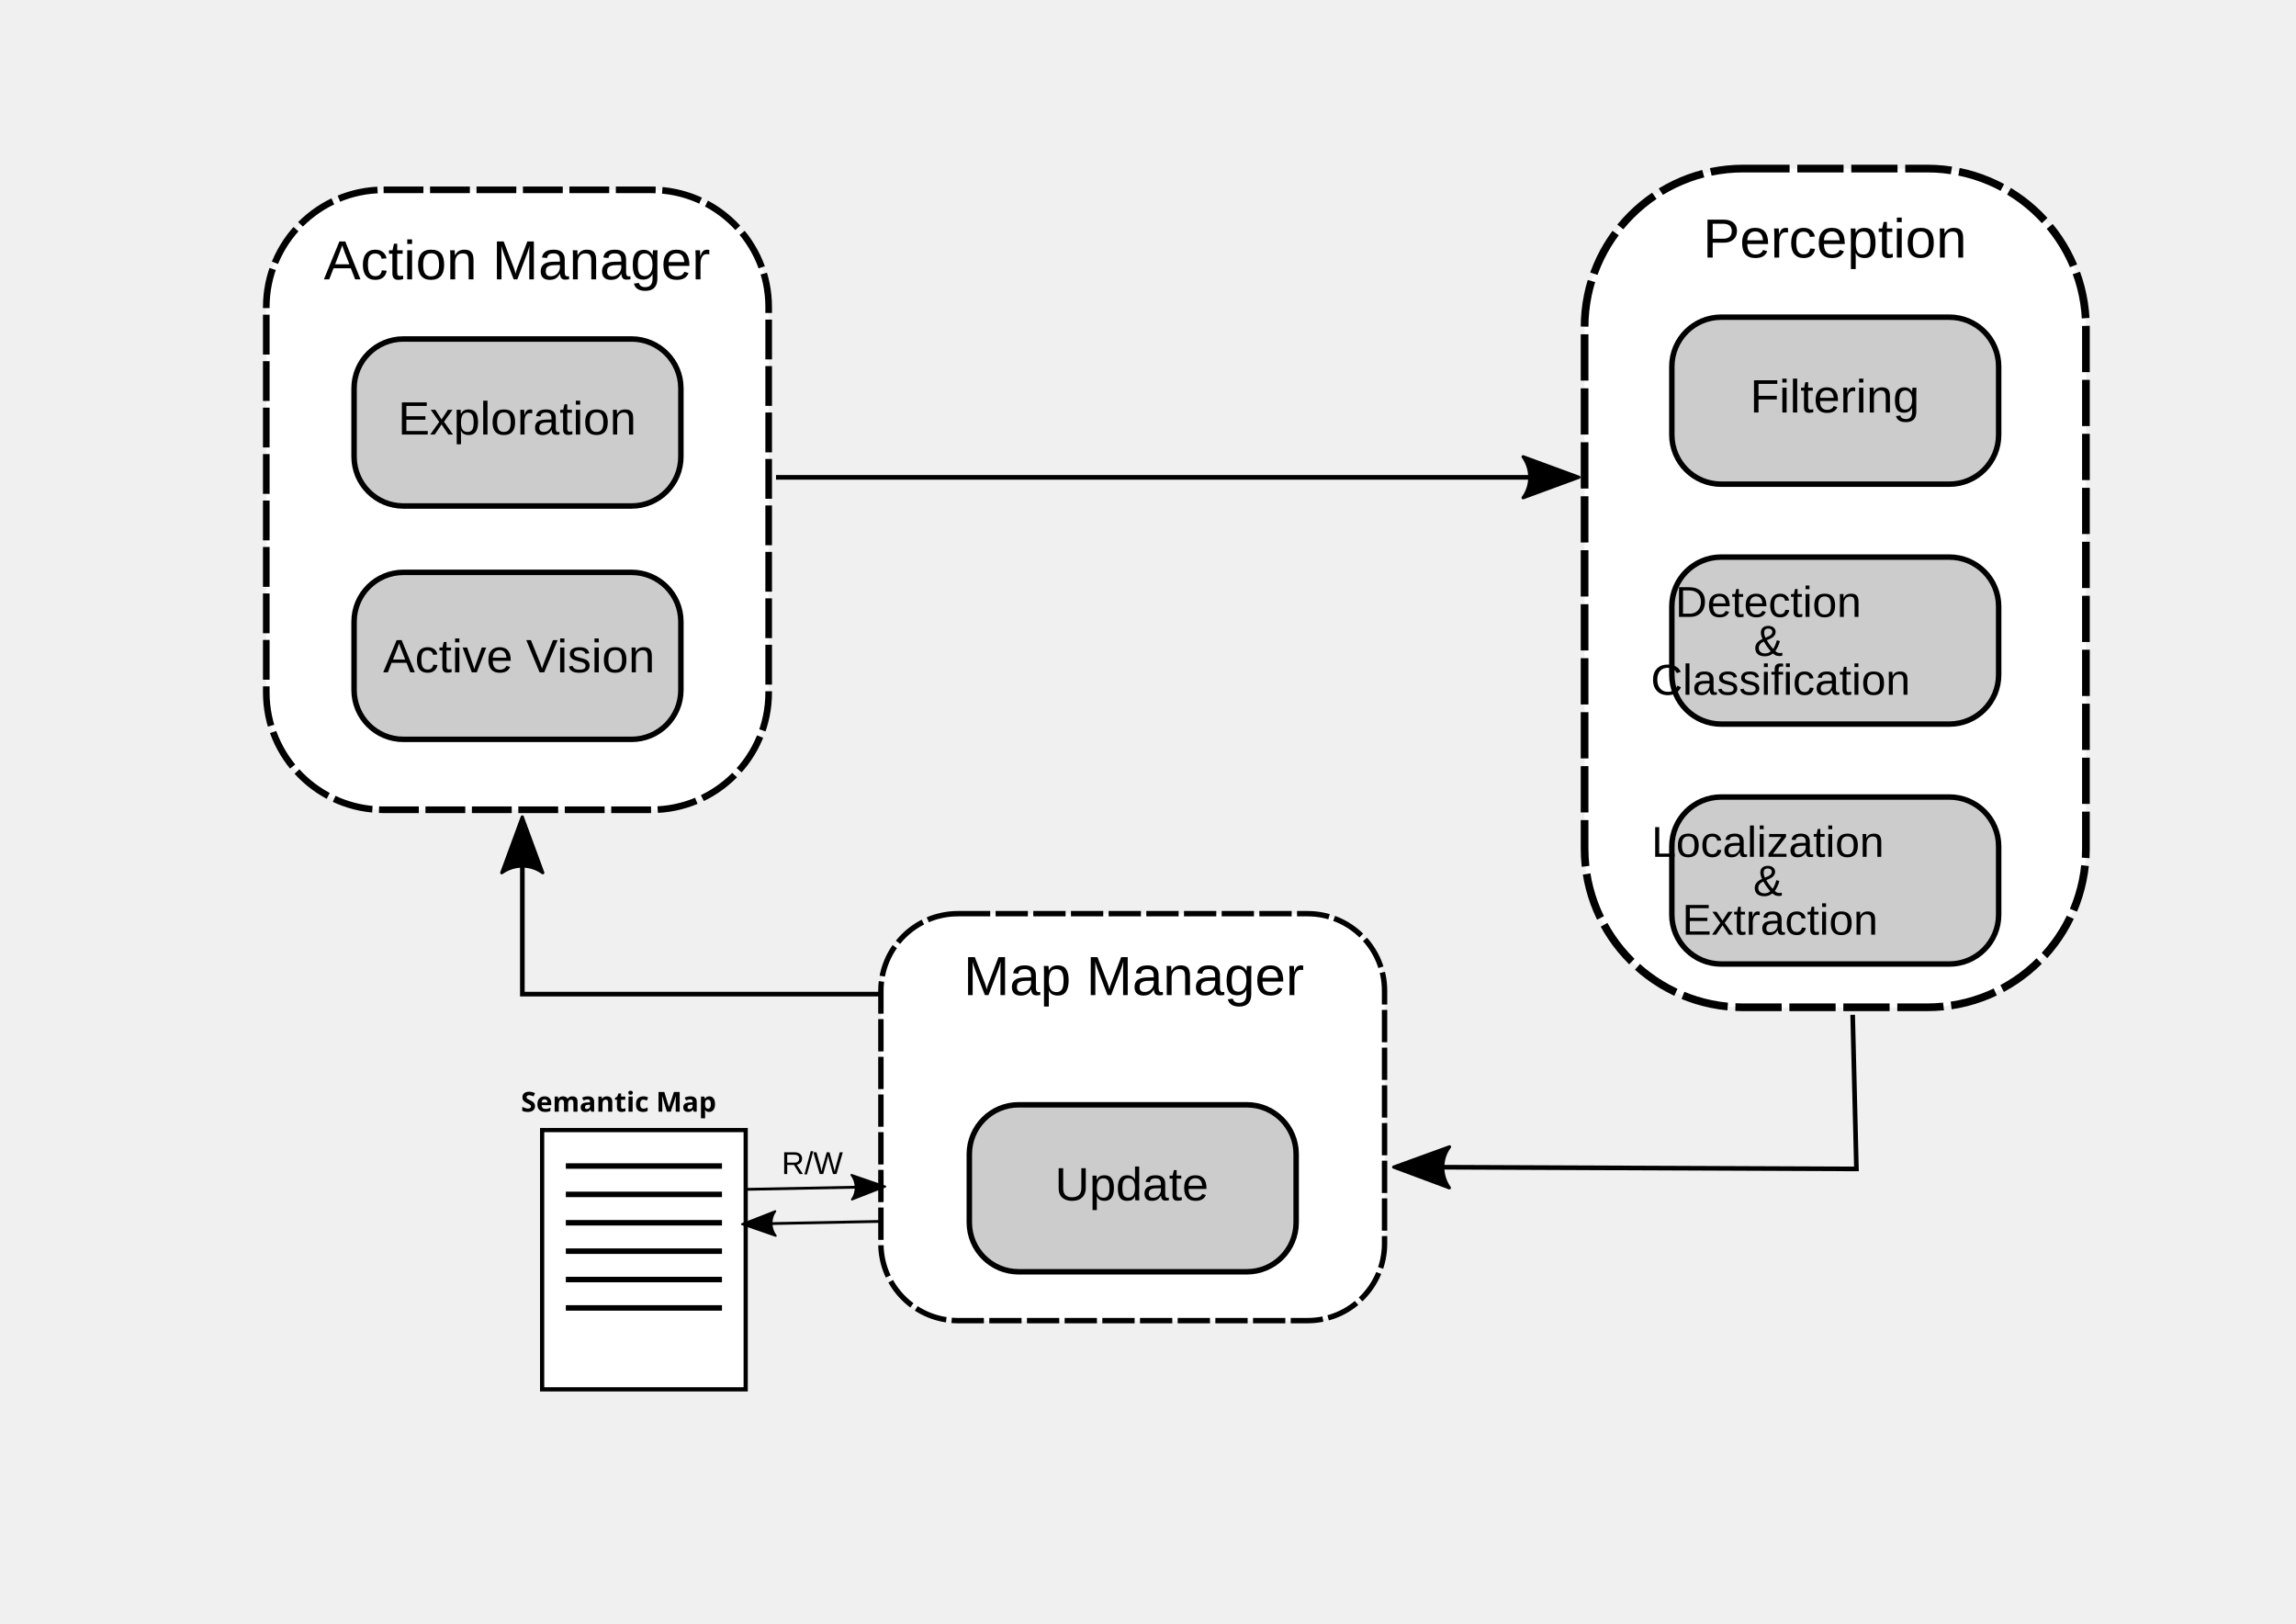
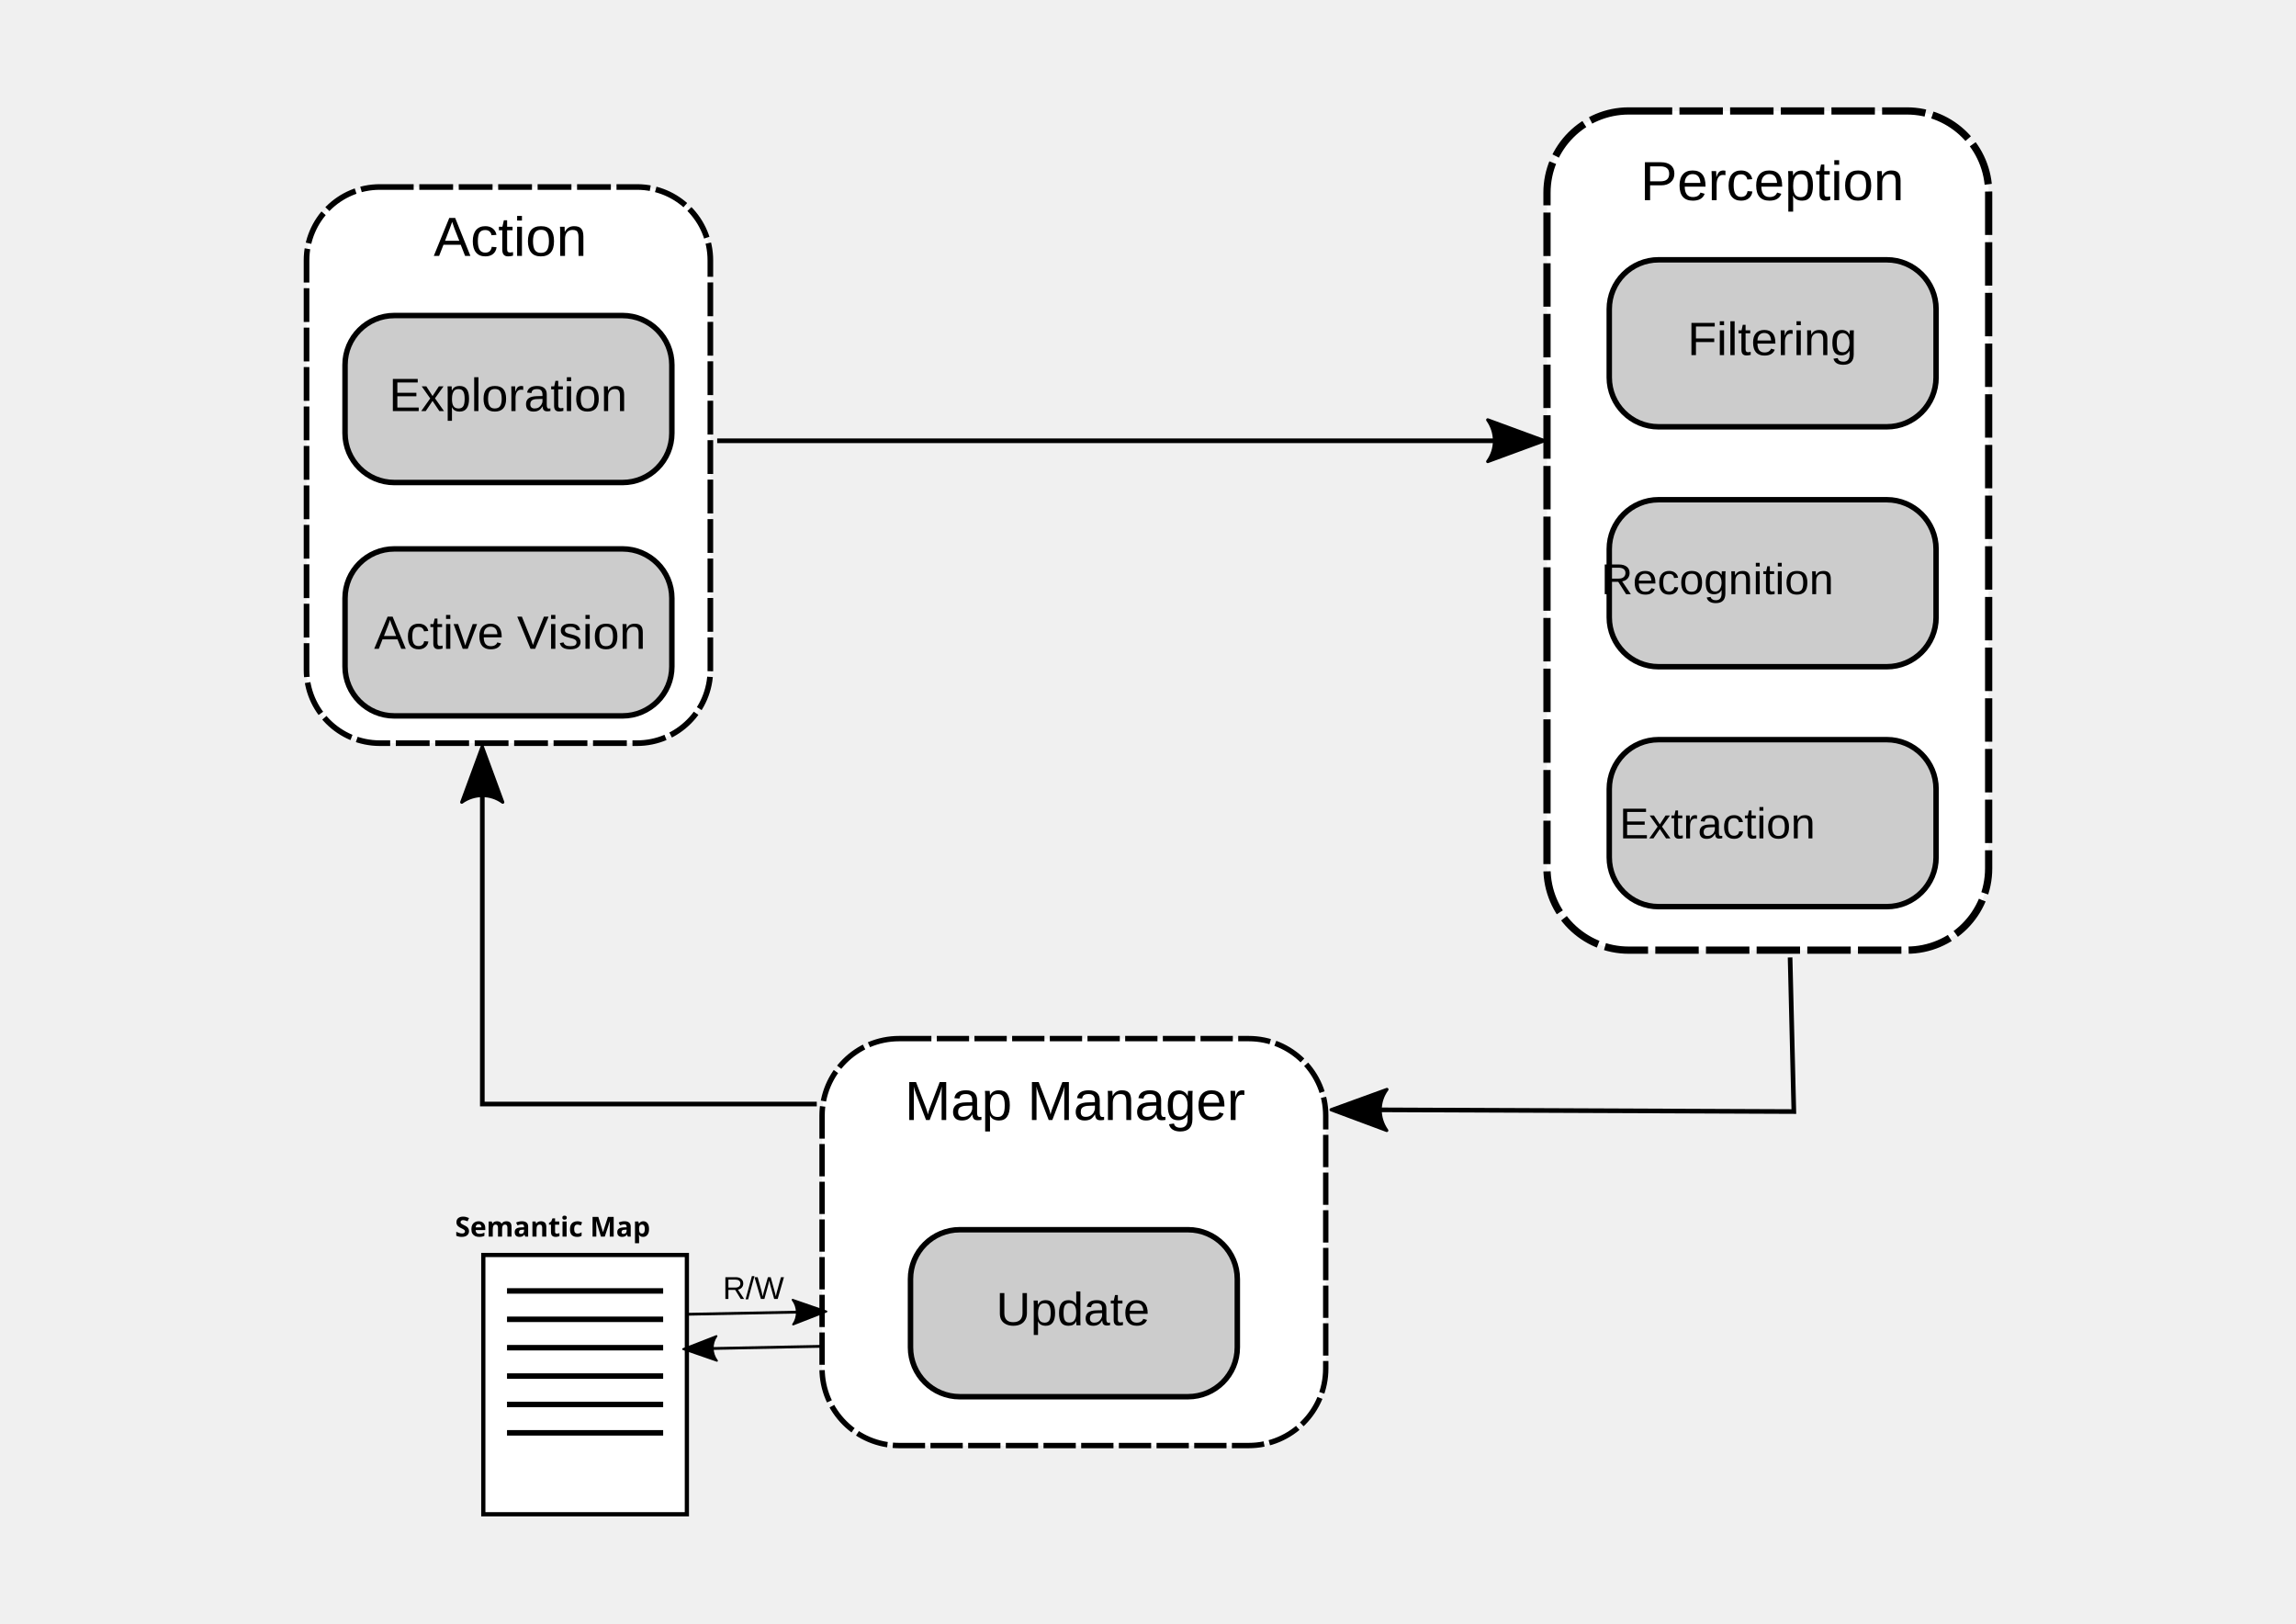
<svg xmlns="http://www.w3.org/2000/svg" width="297mm" height="210mm" viewBox="0 0 297 210" id="svg3352" version="1.1">
  <defs id="defs3354">
+     <marker orient="auto" refY="0.0" refX="0.0" id="Arrow2Lend" style="overflow:visible;">
+       <path id="path4330" style="fill-rule:evenodd;stroke-width:0.625;stroke-linejoin:round;stroke:#000000;stroke-opacity:1;fill:#000000;fill-opacity:1" d="M 8.719,4.034 L -2.207,0.016 L 8.719,-4.002 C 6.973,-1.63 6.983,1.616 8.719,4.034 z " transform="scale(1.1) rotate(180) translate(1,0)" />
+     </marker>
+     <marker orient="auto" refY="0.0" refX="0.0" id="marker4565" style="overflow:visible;">
+       <path id="path4312" d="M 0.0,0.0 L 5.0,-5.0 L -12.5,0.0 L 5.0,5.0 L 0.0,0.0 z " style="fill-rule:evenodd;stroke:#000000;stroke-width:1pt;stroke-opacity:1;fill:#000000;fill-opacity:1" transform="scale(0.8) rotate(180) translate(12.5,0)" />
+     </marker>
    <marker style="overflow:visible;" id="marker5732" refX="0.0" refY="0.0" orient="auto">
      <path transform="scale(1.1) rotate(180) translate(1,0)" d="M 8.719,4.034 L -2.207,0.016 L 8.719,-4.002 C 6.973,-1.63 6.983,1.616 8.719,4.034 z " style="fill-rule:evenodd;stroke-width:0.625;stroke-linejoin:round;stroke:#000000;stroke-opacity:1;fill:#000000;fill-opacity:1" id="path5734" />
    </marker>
    <marker orient="auto" refY="0.0" refX="0.0" id="marker5622" style="overflow:visible;">
      <path id="path5624" style="fill-rule:evenodd;stroke-width:0.625;stroke-linejoin:round;stroke:#000000;stroke-opacity:1;fill:#000000;fill-opacity:1" d="M 8.719,4.034 L -2.207,0.016 L 8.719,-4.002 C 6.973,-1.63 6.983,1.616 8.719,4.034 z " transform="scale(1.1) rotate(180) translate(1,0)" />
-     </marker>
-     <marker style="overflow:visible;" id="marker5514" refX="0.0" refY="0.0" orient="auto">
-       <path transform="scale(1.1) rotate(180) translate(1,0)" d="M 8.719,4.034 L -2.207,0.016 L 8.719,-4.002 C 6.973,-1.63 6.983,1.616 8.719,4.034 z " style="fill-rule:evenodd;stroke-width:0.625;stroke-linejoin:round;stroke:#000000;stroke-opacity:1;fill:#000000;fill-opacity:1" id="path5516" />
    </marker>
    <marker orient="auto" refY="0.0" refX="0.0" id="marker7868" style="overflow:visible;">
      <path id="path7870" style="fill-rule:evenodd;stroke-width:0.625;stroke-linejoin:round;stroke:#000000;stroke-opacity:1;fill:#000000;fill-opacity:1" d="M 8.719,4.034 L -2.207,0.016 L 8.719,-4.002 C 6.973,-1.63 6.983,1.616 8.719,4.034 z " transform="scale(1.1) rotate(180) translate(1,0)" />
    </marker>
    <marker style="overflow:visible;" id="marker6325" refX="0.0" refY="0.0" orient="auto">
      <path transform="scale(1.1) rotate(180) translate(1,0)" d="M 8.719,4.034 L -2.207,0.016 L 8.719,-4.002 C 6.973,-1.63 6.983,1.616 8.719,4.034 z " style="fill-rule:evenodd;stroke-width:0.625;stroke-linejoin:round;stroke:#000000;stroke-opacity:1;fill:#000000;fill-opacity:1" id="path6327" />
    </marker>
    <marker orient="auto" refY="0.0" refX="0.0" id="Arrow1Lend" style="overflow:visible;">
      <path id="path4292" d="M 0.0,0.0 L 5.0,-5.0 L -12.5,0.0 L 5.0,5.0 L 0.0,0.0 z " style="fill-rule:evenodd;stroke:#000000;stroke-width:1pt;stroke-opacity:1;fill:#000000;fill-opacity:1" transform="scale(0.8) rotate(180) translate(12.5,0)" />
    </marker>
    <marker orient="auto" refY="0.0" refX="0.0" id="marker6095" style="overflow:visible;">
      <path id="path6097" style="fill-rule:evenodd;stroke-width:0.625;stroke-linejoin:round;stroke:#000000;stroke-opacity:1;fill:#ffffff;fill-opacity:1" d="M 8.719,4.034 L -2.207,0.016 L 8.719,-4.002 C 6.973,-1.63 6.983,1.616 8.719,4.034 z " transform="scale(1.1) rotate(180) translate(1,0)" />
    </marker>
    <marker style="overflow:visible;" id="marker6049" refX="0.0" refY="0.0" orient="auto">
      <path transform="scale(1.1) rotate(180) translate(1,0)" d="M 8.719,4.034 L -2.207,0.016 L 8.719,-4.002 C 6.973,-1.63 6.983,1.616 8.719,4.034 z " style="fill-rule:evenodd;stroke-width:0.625;stroke-linejoin:round;stroke:#000000;stroke-opacity:1;fill:#ffffff;fill-opacity:1" id="path6051" />
    </marker>
    <marker style="overflow:visible;" id="marker4742" refX="0.0" refY="0.0" orient="auto">
      <path transform="scale(1.1) rotate(180) translate(1,0)" d="M 8.719,4.034 L -2.207,0.016 L 8.719,-4.002 C 6.973,-1.63 6.983,1.616 8.719,4.034 z " style="fill-rule:evenodd;stroke-width:0.625;stroke-linejoin:round;stroke:#000000;stroke-opacity:1;fill:#000000;fill-opacity:1" id="path4744" />
    </marker>
    <marker style="overflow:visible;" id="marker4700" refX="0.0" refY="0.0" orient="auto">
      <path transform="scale(1.1) rotate(180) translate(1,0)" d="M 8.719,4.034 L -2.207,0.016 L 8.719,-4.002 C 6.973,-1.63 6.983,1.616 8.719,4.034 z " style="fill-rule:evenodd;stroke-width:0.625;stroke-linejoin:round;stroke:#000000;stroke-opacity:1;fill:#000000;fill-opacity:1" id="path4702" />
    </marker>
    <marker orient="auto" refY="0.0" refX="0.0" id="Arrow2Lstart" style="overflow:visible">
      <path id="path4307" style="fill-rule:evenodd;stroke-width:0.625;stroke-linejoin:round;stroke:#000000;stroke-opacity:1;fill:#000000;fill-opacity:1" d="M 8.719,4.034 L -2.207,0.016 L 8.719,-4.002 C 6.973,-1.63 6.983,1.616 8.719,4.034 z " transform="scale(1.1) translate(1,0)" />
    </marker>
  </defs>
  <g id="layer1">
-     <g id="g4204" transform="matrix(0.7225881,0,0,0.7225881,51.4164,91.09101)">
-       <rect ry="0" rx="0" y="76.206" x="25.894" height="46.407" width="36.442" id="rect3361" style="fill:#ffffff;fill-opacity:1;stroke:#000000;stroke-width:0.755;stroke-miterlimit:4;stroke-dasharray:none;stroke-opacity:1" />
-       <path id="path4163" d="m 30.139,82.639 27.951,0" style="fill:none;fill-rule:evenodd;stroke:#000000;stroke-width:0.982;stroke-linecap:butt;stroke-linejoin:miter;stroke-miterlimit:4;stroke-dasharray:none;stroke-opacity:1" />
-       <path style="fill:none;fill-rule:evenodd;stroke:#000000;stroke-width:0.982;stroke-linecap:butt;stroke-linejoin:miter;stroke-miterlimit:4;stroke-dasharray:none;stroke-opacity:1" d="m 30.139,87.719 27.951,0" id="path4165" />
-       <path id="path4167" d="m 30.139,92.799 27.951,0" style="fill:none;fill-rule:evenodd;stroke:#000000;stroke-width:0.982;stroke-linecap:butt;stroke-linejoin:miter;stroke-miterlimit:4;stroke-dasharray:none;stroke-opacity:1" />
-       <path style="fill:none;fill-rule:evenodd;stroke:#000000;stroke-width:0.982;stroke-linecap:butt;stroke-linejoin:miter;stroke-miterlimit:4;stroke-dasharray:none;stroke-opacity:1" d="m 30.139,97.879 27.951,0" id="path4169" />
-       <path id="path4171" d="m 30.139,102.959 27.951,0" style="fill:none;fill-rule:evenodd;stroke:#000000;stroke-width:0.982;stroke-linecap:butt;stroke-linejoin:miter;stroke-miterlimit:4;stroke-dasharray:none;stroke-opacity:1" />
-       <path style="fill:none;fill-rule:evenodd;stroke:#000000;stroke-width:0.982;stroke-linecap:butt;stroke-linejoin:miter;stroke-miterlimit:4;stroke-dasharray:none;stroke-opacity:1" d="m 30.139,108.039 27.951,0" id="path4173" />
-       <text id="text4194" y="72.917" x="44.08" style="font-style:normal;font-variant:normal;font-weight:bold;font-stretch:normal;font-size:4.939px;line-height:80%;font-family:Amiri;-inkscape-font-specification:'Amiri, Bold';text-align:center;letter-spacing:0px;word-spacing:0px;writing-mode:lr-tb;text-anchor:middle;fill:#000000;fill-opacity:1;stroke:none;stroke-width:1px;stroke-linecap:butt;stroke-linejoin:miter;stroke-opacity:1" xml:space="preserve">
-         <tspan style="font-style:normal;font-variant:normal;font-weight:bold;font-stretch:normal;font-size:4.939px;line-height:80%;font-family:Amiri;-inkscape-font-specification:'Amiri, Bold';text-align:center;writing-mode:lr-tb;text-anchor:middle" y="72.917" x="44.08" id="tspan4196">Semantic Map</tspan>
-       </text>
-     </g>
-     <rect style="fill:#ffffff;fill-opacity:1;stroke:#000000;stroke-width:0.696;stroke-miterlimit:4;stroke-dasharray:4.178, 0.696;stroke-dashoffset:0;stroke-opacity:1" id="rect4198" width="65.151" height="52.632" x="113.949" y="118.17" ry="9.963" />
-     <path style="fill:none;fill-rule:evenodd;stroke:#000000;stroke-width:0.361;stroke-linecap:butt;stroke-linejoin:miter;stroke-miterlimit:4;stroke-dasharray:none;stroke-opacity:1;marker-end:url(#marker7868)" d="m 96.459,153.824 17.571,-0.345" id="path4279" />
-     <path id="path4283" d="m 96.459,158.311 17.571,-0.345" style="fill:none;fill-rule:evenodd;stroke:#000000;stroke-width:0.361;stroke-linecap:butt;stroke-linejoin:miter;stroke-miterlimit:4;stroke-dasharray:none;stroke-opacity:1;marker-start:url(#Arrow2Lstart)" />
-     <text xml:space="preserve" style="font-style:normal;font-variant:normal;font-weight:normal;font-stretch:normal;font-size:4.079px;line-height:125%;font-family:Arial;-inkscape-font-specification:'Arial, Normal';text-align:start;letter-spacing:0px;word-spacing:0px;writing-mode:lr-tb;text-anchor:start;fill:#000000;fill-opacity:1;stroke:none;stroke-width:1px;stroke-linecap:butt;stroke-linejoin:miter;stroke-opacity:1" x="101.113" y="151.841" id="text8083">
-       <tspan id="tspan8085" x="101.113" y="151.841">R/W</tspan>
-     </text>
-     <g id="g3847" transform="translate(-3.8146973e-6,-18.06221)">
-       <rect style="fill:#cccccc;fill-opacity:1;stroke:#000000;stroke-width:0.708;stroke-miterlimit:4;stroke-dasharray:none;stroke-dashoffset:0;stroke-opacity:1" id="rect3409" width="42.275" height="21.598" x="125.387" y="160.95" ry="6.381" />
-       <text xml:space="preserve" style="font-style:normal;font-variant:normal;font-weight:normal;font-stretch:normal;font-size:6.103px;line-height:125%;font-family:Arial;-inkscape-font-specification:'Arial, Normal';text-align:start;letter-spacing:0px;word-spacing:0px;writing-mode:lr-tb;text-anchor:start;fill:#000000;fill-opacity:1;stroke:none;stroke-width:1px;stroke-linecap:butt;stroke-linejoin:miter;stroke-opacity:1" x="135.179" y="174.969" id="text3411" transform="scale(1.009561,0.9905295)">
-         <tspan y="174.969" x="135.179" id="tspan3415">Update</tspan>
-       </text>
-     </g>
-     <text xml:space="preserve" style="font-style:normal;font-variant:normal;font-weight:normal;font-stretch:normal;font-size:7.138px;line-height:125%;font-family:Arial;-inkscape-font-specification:'Arial, Normal';text-align:start;letter-spacing:0px;word-spacing:0px;writing-mode:lr-tb;text-anchor:start;fill:#000000;fill-opacity:1;stroke:none;stroke-width:1px;stroke-linecap:butt;stroke-linejoin:miter;stroke-opacity:1" x="124.65" y="128.701" id="text3417">
-       <tspan id="tspan3419" x="124.65" y="128.701">Map Manager</tspan>
-     </text>
-     <g id="g3879" transform="translate(0,6.208888)">
-       <rect ry="15.178" y="18.344" x="34.444" height="80.178" width="64.989" id="rect3672" style="fill:#ffffff;fill-opacity:1;stroke:#000000;stroke-width:0.858;stroke-miterlimit:4;stroke-dasharray:5.15, 0.858;stroke-dashoffset:0;stroke-opacity:1" />
-       <rect ry="6.381" y="37.635" x="45.801" height="21.598" width="42.275" id="rect3674" style="fill:#cccccc;fill-opacity:1;stroke:#000000;stroke-width:0.708;stroke-miterlimit:4;stroke-dasharray:none;stroke-dashoffset:0;stroke-opacity:1" />
-       <text transform="scale(1.009561,0.9905295)" id="text3676" y="50.475" x="50.993" style="font-style:normal;font-variant:normal;font-weight:normal;font-stretch:normal;font-size:6.103px;line-height:125%;font-family:Arial;-inkscape-font-specification:'Arial, Normal';text-align:start;letter-spacing:0px;word-spacing:0px;writing-mode:lr-tb;text-anchor:start;fill:#000000;fill-opacity:1;stroke:none;stroke-width:1px;stroke-linecap:butt;stroke-linejoin:miter;stroke-opacity:1" xml:space="preserve">
-         <tspan y="50.475" x="50.993" id="tspan3678">Exploration</tspan>
-       </text>
-       <rect style="fill:#cccccc;fill-opacity:1;stroke:#000000;stroke-width:0.708;stroke-miterlimit:4;stroke-dasharray:none;stroke-dashoffset:0;stroke-opacity:1" id="rect3680" width="42.275" height="21.598" x="45.801" y="67.817" ry="6.381" />
-       <text xml:space="preserve" style="font-style:normal;font-variant:normal;font-weight:normal;font-stretch:normal;font-size:6.103px;line-height:125%;font-family:Arial;-inkscape-font-specification:'Arial, Normal';text-align:start;letter-spacing:0px;word-spacing:0px;writing-mode:lr-tb;text-anchor:start;fill:#000000;fill-opacity:1;stroke:none;stroke-width:1px;stroke-linecap:butt;stroke-linejoin:miter;stroke-opacity:1" x="49.088" y="81.516" id="text3682" transform="scale(1.009561,0.9905295)">
-         <tspan y="81.516" x="49.088" id="tspan3774">Active Vision</tspan>
-       </text>
-       <text id="text3686" y="29.924" x="41.882" style="font-style:normal;font-variant:normal;font-weight:normal;font-stretch:normal;font-size:7.137px;line-height:125%;font-family:Arial;-inkscape-font-specification:'Arial, Normal';text-align:start;letter-spacing:0px;word-spacing:0px;writing-mode:lr-tb;text-anchor:start;fill:#000000;fill-opacity:1;stroke:none;stroke-width:1px;stroke-linecap:butt;stroke-linejoin:miter;stroke-opacity:1" xml:space="preserve">
-         <tspan y="29.924" x="41.882" id="tspan3776">Action Manager</tspan>
-       </text>
-     </g>
-     <g id="g3858" transform="translate(7.337777,3.386667)">
-       <rect style="fill:#ffffff;fill-opacity:1;stroke:#000000;stroke-width:0.997;stroke-miterlimit:4;stroke-dasharray:5.984, 0.997;stroke-dashoffset:0;stroke-opacity:1" id="rect3654" width="64.85" height="108.477" x="197.637" y="18.414" ry="20.535" />
-       <g transform="translate(-7.6293945e-6,0)" id="g3824">
-         <rect ry="6.381" y="37.635" x="208.924" height="21.598" width="42.275" id="rect3656" style="fill:#cccccc;fill-opacity:1;stroke:#000000;stroke-width:0.708;stroke-miterlimit:4;stroke-dasharray:none;stroke-dashoffset:0;stroke-opacity:1" />
-         <text transform="scale(1.009561,0.9905295)" id="text3658" y="50.439" x="216.973" style="font-style:normal;font-variant:normal;font-weight:normal;font-stretch:normal;font-size:6.103px;line-height:125%;font-family:Arial;-inkscape-font-specification:'Arial, Normal';text-align:start;letter-spacing:0px;word-spacing:0px;writing-mode:lr-tb;text-anchor:start;fill:#000000;fill-opacity:1;stroke:none;stroke-width:1px;stroke-linecap:butt;stroke-linejoin:miter;stroke-opacity:1" xml:space="preserve">
-           <tspan id="tspan3804" x="216.973" y="50.439">Filtering</tspan>
+     <path style="fill:none;stroke:black;stroke-opacity:1;stroke-width:1px;stroke-linejoin:miter;stroke-linecap:butt;fill-rule:evenodd" d="m 401.329,454.724 c -48.802,0.287 -97.605,0.574 -146.407,0.861 1.435,-56.266 2.871,-112.533 4.306,-168.799" id="path4297" />
+     <g id="g4570" transform="translate(-7.609049,16.15595)">
+       <g transform="matrix(0.7225881,0,0,0.7225881,51.4164,91.09101)" id="g4204">
+         <rect style="fill:#ffffff;fill-opacity:1;stroke:#000000;stroke-width:0.755;stroke-miterlimit:4;stroke-dasharray:none;stroke-opacity:1" id="rect3361" width="36.442" height="46.407" x="25.894" y="76.206" rx="0" ry="0" />
+         <path style="fill:none;fill-rule:evenodd;stroke:#000000;stroke-width:0.982;stroke-linecap:butt;stroke-linejoin:miter;stroke-miterlimit:4;stroke-dasharray:none;stroke-opacity:1" d="m 30.139,82.639 27.951,0" id="path4163" />
+         <path id="path4165" d="m 30.139,87.719 27.951,0" style="fill:none;fill-rule:evenodd;stroke:#000000;stroke-width:0.982;stroke-linecap:butt;stroke-linejoin:miter;stroke-miterlimit:4;stroke-dasharray:none;stroke-opacity:1" />
+         <path style="fill:none;fill-rule:evenodd;stroke:#000000;stroke-width:0.982;stroke-linecap:butt;stroke-linejoin:miter;stroke-miterlimit:4;stroke-dasharray:none;stroke-opacity:1" d="m 30.139,92.799 27.951,0" id="path4167" />
+         <path id="path4169" d="m 30.139,97.879 27.951,0" style="fill:none;fill-rule:evenodd;stroke:#000000;stroke-width:0.982;stroke-linecap:butt;stroke-linejoin:miter;stroke-miterlimit:4;stroke-dasharray:none;stroke-opacity:1" />
+         <path style="fill:none;fill-rule:evenodd;stroke:#000000;stroke-width:0.982;stroke-linecap:butt;stroke-linejoin:miter;stroke-miterlimit:4;stroke-dasharray:none;stroke-opacity:1" d="m 30.139,102.959 27.951,0" id="path4171" />
+         <path id="path4173" d="m 30.139,108.039 27.951,0" style="fill:none;fill-rule:evenodd;stroke:#000000;stroke-width:0.982;stroke-linecap:butt;stroke-linejoin:miter;stroke-miterlimit:4;stroke-dasharray:none;stroke-opacity:1" />
+         <text xml:space="preserve" style="font-style:normal;font-variant:normal;font-weight:bold;font-stretch:normal;font-size:4.939px;line-height:80%;font-family:Amiri;-inkscape-font-specification:'Amiri, Bold';text-align:center;letter-spacing:0px;word-spacing:0px;writing-mode:lr-tb;text-anchor:middle;fill:#000000;fill-opacity:1;stroke:none;stroke-width:1px;stroke-linecap:butt;stroke-linejoin:miter;stroke-opacity:1" x="44.08" y="72.917" id="text4194">
+           <tspan id="tspan4196" x="44.08" y="72.917" style="font-style:normal;font-variant:normal;font-weight:bold;font-stretch:normal;font-size:4.939px;line-height:80%;font-family:Amiri;-inkscape-font-specification:'Amiri, Bold';text-align:center;writing-mode:lr-tb;text-anchor:middle">Semantic Map</tspan>
        </text>
      </g>
-       <g transform="translate(1.503914,-1.21524)" id="g3829">
-         <rect style="fill:#cccccc;fill-opacity:1;stroke:#000000;stroke-width:0.708;stroke-miterlimit:4;stroke-dasharray:none;stroke-dashoffset:0;stroke-opacity:1" id="rect3662" width="42.275" height="21.598" x="207.42" y="69.88" ry="6.381" />
-         <text xml:space="preserve" style="font-style:normal;font-variant:normal;font-weight:normal;font-stretch:normal;font-size:5.644px;line-height:90%;font-family:Arial;-inkscape-font-specification:'Arial, Normal';text-align:center;letter-spacing:0px;word-spacing:0px;writing-mode:lr-tb;text-anchor:middle;fill:#000000;fill-opacity:1;stroke:none;stroke-width:1px;stroke-linecap:butt;stroke-linejoin:miter;stroke-opacity:1" x="226.448" y="78.357" id="text3664" transform="scale(1.009561,0.9905295)">
-           <tspan id="tspan3809" x="226.448" y="78.357">Detection</tspan>
-           <tspan id="tspan3811" x="226.448" y="83.437">&amp;</tspan>
-           <tspan id="tspan3813" x="226.448" y="88.517">Classification</tspan>
+       <rect ry="9.963" y="118.17" x="113.949" height="52.632" width="65.151" id="rect4198" style="fill:#ffffff;fill-opacity:1;stroke:#000000;stroke-width:0.696;stroke-miterlimit:4;stroke-dasharray:4.178, 0.696;stroke-dashoffset:0;stroke-opacity:1" />
+       <path id="path4279" d="m 96.459,153.824 17.571,-0.345" style="fill:none;fill-rule:evenodd;stroke:#000000;stroke-width:0.361;stroke-linecap:butt;stroke-linejoin:miter;stroke-miterlimit:4;stroke-dasharray:none;stroke-opacity:1;marker-end:url(#marker7868)" />
+       <path style="fill:none;fill-rule:evenodd;stroke:#000000;stroke-width:0.361;stroke-linecap:butt;stroke-linejoin:miter;stroke-miterlimit:4;stroke-dasharray:none;stroke-opacity:1;marker-start:url(#Arrow2Lstart)" d="m 96.459,158.311 17.571,-0.345" id="path4283" />
+       <text id="text8083" y="151.841" x="101.113" style="font-style:normal;font-variant:normal;font-weight:normal;font-stretch:normal;font-size:4.079px;line-height:125%;font-family:Arial;-inkscape-font-specification:'Arial, Normal';text-align:start;letter-spacing:0px;word-spacing:0px;writing-mode:lr-tb;text-anchor:start;fill:#000000;fill-opacity:1;stroke:none;stroke-width:1px;stroke-linecap:butt;stroke-linejoin:miter;stroke-opacity:1" xml:space="preserve">
+         <tspan y="151.841" x="101.113" id="tspan8085">R/W</tspan>
+       </text>
+       <g transform="translate(-3.8146973e-6,-18.06221)" id="g3847">
+         <rect ry="6.381" y="160.95" x="125.387" height="21.598" width="42.275" id="rect3409" style="fill:#cccccc;fill-opacity:1;stroke:#000000;stroke-width:0.708;stroke-miterlimit:4;stroke-dasharray:none;stroke-dashoffset:0;stroke-opacity:1" />
+         <text transform="scale(1.009561,0.9905295)" id="text3411" y="174.969" x="135.179" style="font-style:normal;font-variant:normal;font-weight:normal;font-stretch:normal;font-size:6.103px;line-height:125%;font-family:Arial;-inkscape-font-specification:'Arial, Normal';text-align:start;letter-spacing:0px;word-spacing:0px;writing-mode:lr-tb;text-anchor:start;fill:#000000;fill-opacity:1;stroke:none;stroke-width:1px;stroke-linecap:butt;stroke-linejoin:miter;stroke-opacity:1" xml:space="preserve">
+           <tspan id="tspan3415" x="135.179" y="174.969">Update</tspan>
        </text>
      </g>
-       <text xml:space="preserve" style="font-style:normal;font-variant:normal;font-weight:normal;font-stretch:normal;font-size:7.137px;line-height:125%;font-family:Arial;-inkscape-font-specification:'Arial, Normal';text-align:start;letter-spacing:0px;word-spacing:0px;writing-mode:lr-tb;text-anchor:start;fill:#000000;fill-opacity:1;stroke:none;stroke-width:1px;stroke-linecap:butt;stroke-linejoin:miter;stroke-opacity:1" x="212.957" y="29.924" id="text3668">
-         <tspan y="29.924" x="212.957" id="tspan3778">Perception</tspan>
+       <text id="text3417" y="128.701" x="124.65" style="font-style:normal;font-variant:normal;font-weight:normal;font-stretch:normal;font-size:7.138px;line-height:125%;font-family:Arial;-inkscape-font-specification:'Arial, Normal';text-align:start;letter-spacing:0px;word-spacing:0px;writing-mode:lr-tb;text-anchor:start;fill:#000000;fill-opacity:1;stroke:none;stroke-width:1px;stroke-linecap:butt;stroke-linejoin:miter;stroke-opacity:1" xml:space="preserve">
+         <tspan y="128.701" x="124.65" id="tspan3419">Map Manager</tspan>
      </text>
-       <g transform="translate(1.600944,0)" id="g3836">
-         <rect ry="6.381" y="99.695" x="207.323" height="21.598" width="42.275" id="rect3780" style="fill:#cccccc;fill-opacity:1;stroke:#000000;stroke-width:0.708;stroke-miterlimit:4;stroke-dasharray:none;stroke-dashoffset:0;stroke-opacity:1" />
-         <text transform="scale(1.009561,0.9905295)" id="text3782" y="108.458" x="226.286" style="font-style:normal;font-variant:normal;font-weight:normal;font-stretch:normal;font-size:5.644px;line-height:90%;font-family:Arial;-inkscape-font-specification:'Arial, Normal';text-align:center;letter-spacing:0px;word-spacing:0px;writing-mode:lr-tb;text-anchor:middle;fill:#000000;fill-opacity:1;stroke:none;stroke-width:1px;stroke-linecap:butt;stroke-linejoin:miter;stroke-opacity:1" xml:space="preserve">
-           <tspan id="tspan3818" x="226.286" y="108.458">Localization</tspan>
-           <tspan id="tspan3820" x="226.286" y="113.538">&amp;</tspan>
-           <tspan id="tspan3822" x="226.286" y="118.618">Extraction</tspan>
+       <g transform="translate(0,-24.83554)" id="g4285">
+         <rect style="fill:#ffffff;fill-opacity:1;stroke:#000000;stroke-width:0.729;stroke-miterlimit:4;stroke-dasharray:4.373, 0.729;stroke-dashoffset:0;stroke-opacity:1" id="rect3672" width="52.236" height="71.932" x="47.261" y="32.864" ry="9.485" />
+         <g id="g4237" transform="translate(3.618587,0.5644444)">
+           <rect ry="6.381" y="48.924" x="48.623" height="21.598" width="42.275" id="rect3674" style="fill:#cccccc;fill-opacity:1;stroke:#000000;stroke-width:0.708;stroke-miterlimit:4;stroke-dasharray:none;stroke-dashoffset:0;stroke-opacity:1" />
+           <text transform="scale(1.009561,0.9905295)" id="text3676" y="61.872" x="53.788" style="font-style:normal;font-variant:normal;font-weight:normal;font-stretch:normal;font-size:6.103px;line-height:125%;font-family:Arial;-inkscape-font-specification:'Arial, Normal';text-align:start;letter-spacing:0px;word-spacing:0px;writing-mode:lr-tb;text-anchor:start;fill:#000000;fill-opacity:1;stroke:none;stroke-width:1px;stroke-linecap:butt;stroke-linejoin:miter;stroke-opacity:1" xml:space="preserve">
+             <tspan y="61.872" x="53.788" id="tspan3678">Exploration</tspan>
+           </text>
+           <rect style="fill:#cccccc;fill-opacity:1;stroke:#000000;stroke-width:0.708;stroke-miterlimit:4;stroke-dasharray:none;stroke-dashoffset:0;stroke-opacity:1" id="rect3680" width="42.275" height="21.598" x="48.623" y="79.106" ry="6.381" />
+           <text xml:space="preserve" style="font-style:normal;font-variant:normal;font-weight:normal;font-stretch:normal;font-size:6.103px;line-height:125%;font-family:Arial;-inkscape-font-specification:'Arial, Normal';text-align:start;letter-spacing:0px;word-spacing:0px;writing-mode:lr-tb;text-anchor:start;fill:#000000;fill-opacity:1;stroke:none;stroke-width:1px;stroke-linecap:butt;stroke-linejoin:miter;stroke-opacity:1" x="51.883" y="92.913" id="text3682" transform="scale(1.009561,0.9905295)">
+             <tspan y="92.913" x="51.883" id="tspan3774">Active Vision</tspan>
+           </text>
+           <text id="text3686" y="41.212" x="60.088" style="font-style:normal;font-variant:normal;font-weight:normal;font-stretch:normal;font-size:7.137px;line-height:125%;font-family:Arial;-inkscape-font-specification:'Arial, Normal';text-align:start;letter-spacing:0px;word-spacing:0px;writing-mode:lr-tb;text-anchor:start;fill:#000000;fill-opacity:1;stroke:none;stroke-width:1px;stroke-linecap:butt;stroke-linejoin:miter;stroke-opacity:1" xml:space="preserve">
+             <tspan y="41.212" x="60.088" id="tspan4235">Action</tspan>
+           </text>
+         </g>
+       </g>
+       <rect style="fill:#ffffff;fill-opacity:1;stroke:#000000;stroke-width:0.936;stroke-miterlimit:4;stroke-dasharray:5.618, 0.936;stroke-dashoffset:0;stroke-opacity:1" id="rect3654" width="57.133" height="108.538" x="207.72" y="-1.807" ry="10.581" />
+       <rect style="fill:#cccccc;fill-opacity:1;stroke:#000000;stroke-width:0.708;stroke-miterlimit:4;stroke-dasharray:none;stroke-dashoffset:0;stroke-opacity:1" id="rect3656" width="42.275" height="21.598" x="215.776" y="17.445" ry="6.381" />
+       <text xml:space="preserve" style="font-style:normal;font-variant:normal;font-weight:normal;font-stretch:normal;font-size:6.103px;line-height:125%;font-family:Arial;-inkscape-font-specification:'Arial, Normal';text-align:start;letter-spacing:0px;word-spacing:0px;writing-mode:lr-tb;text-anchor:start;fill:#000000;fill-opacity:1;stroke:none;stroke-width:1px;stroke-linecap:butt;stroke-linejoin:miter;stroke-opacity:1" x="223.76" y="30.056" id="text3658" transform="scale(1.009561,0.9905295)">
+         <tspan y="30.056" x="223.76" id="tspan3804">Filtering</tspan>
+       </text>
+       <g transform="translate(-0.4861111,-23.57639)" id="g4262">
+         <rect style="fill:#cccccc;fill-opacity:1;stroke:#000000;stroke-width:0.708;stroke-miterlimit:4;stroke-dasharray:none;stroke-dashoffset:0;stroke-opacity:1" id="rect3662" width="42.275" height="21.598" x="216.262" y="72.052" ry="6.381" />
+         <text xml:space="preserve" style="font-style:normal;font-variant:normal;font-weight:normal;font-stretch:normal;font-size:5.644px;line-height:90%;font-family:Arial;-inkscape-font-specification:'Arial, Normal';text-align:center;letter-spacing:0px;word-spacing:0px;writing-mode:lr-tb;text-anchor:middle;fill:#000000;fill-opacity:1;stroke:none;stroke-width:1px;stroke-linecap:butt;stroke-linejoin:miter;stroke-opacity:1" x="235.125" y="85.069" id="text3664" transform="scale(1.009561,0.9905295)">
+           <tspan id="tspan4258" x="235.125" y="85.069">Recognition</tspan>
        </text>
      </g>
+       <text xml:space="preserve" style="font-style:normal;font-variant:normal;font-weight:normal;font-stretch:normal;font-size:7.137px;line-height:125%;font-family:Arial;-inkscape-font-specification:'Arial, Normal';text-align:start;letter-spacing:0px;word-spacing:0px;writing-mode:lr-tb;text-anchor:start;fill:#000000;fill-opacity:1;stroke:none;stroke-width:1px;stroke-linecap:butt;stroke-linejoin:miter;stroke-opacity:1" x="219.809" y="9.734" id="text3668">
+         <tspan y="9.734" x="219.809" id="tspan3778">Perception</tspan>
+       </text>
+       <g transform="translate(-0.4861111,-23.57639)" id="g4267">
+         <rect ry="6.381" y="103.082" x="216.262" height="21.598" width="42.275" id="rect3780" style="fill:#cccccc;fill-opacity:1;stroke:#000000;stroke-width:0.708;stroke-miterlimit:4;stroke-dasharray:none;stroke-dashoffset:0;stroke-opacity:1" />
+         <text transform="scale(1.009561,0.9905295)" id="text3782" y="116.957" x="235.124" style="font-style:normal;font-variant:normal;font-weight:normal;font-stretch:normal;font-size:5.644px;line-height:90%;font-family:Arial;-inkscape-font-specification:'Arial, Normal';text-align:center;letter-spacing:0px;word-spacing:0px;writing-mode:lr-tb;text-anchor:middle;fill:#000000;fill-opacity:1;stroke:none;stroke-width:1px;stroke-linecap:butt;stroke-linejoin:miter;stroke-opacity:1" xml:space="preserve">
+           <tspan id="tspan4260" x="235.124" y="116.957">Extraction</tspan>
+         </text>
+       </g>
+       <path id="path3920" d="m 113.75,130.035 c -7.362,0.141 -14.913,-0.584 -21.596,-3.676 -10e-7,0 -10e-7,-10e-6 -2e-6,-10e-6 -4.164,-1.926 -7.896,-4.909 -10.328,-8.799 0,0 -10e-7,0 -10e-7,0 -1.69,-2.702 -2.759,-5.782 -3.177,-8.942 -0.047,-1.368 -0.095,-2.736 -0.142,-4.104 1e-6,-2e-5 3e-6,-3e-5 3e-6,-3e-5" style="fill:none;fill-rule:evenodd;stroke:none;stroke-width:1px;stroke-linecap:butt;stroke-linejoin:miter;stroke-opacity:1" />
+       <path id="path5608" d="m 100.382,61.007 c 34.271,0 68.542,0 102.812,0" style="fill:#000000;fill-rule:evenodd;stroke:none;stroke-width:1px;stroke-linecap:butt;stroke-linejoin:miter;stroke-opacity:1" />
+       <path id="path5612" d="m 100.382,40.852 c 35.395,0 70.79,0 106.185,0" style="fill:#000000;fill-rule:evenodd;stroke:#000000;stroke-width:0.609;stroke-linecap:butt;stroke-linejoin:miter;stroke-miterlimit:4;stroke-dasharray:none;stroke-opacity:1;marker-end:url(#marker5622)" />
+       <path id="path5722" d="m 239.167,107.674 c 0.162,6.644 0.324,13.287 0.486,19.931 -19.688,-0.081 -39.375,-0.162 -59.062,-0.243" style="fill:none;fill-rule:evenodd;stroke:#000000;stroke-width:0.6;stroke-linecap:butt;stroke-linejoin:miter;stroke-miterlimit:4;stroke-dasharray:none;stroke-opacity:1;marker-end:url(#marker5732)" />
+       <path id="path4301" d="m 113.264,126.632 c -14.421,0 -28.843,0 -43.264,0 0,-15.15 0,-30.301 0,-45.451" style="fill:none;fill-rule:evenodd;stroke:#000000;stroke-width:0.6;stroke-linecap:butt;stroke-linejoin:miter;stroke-miterlimit:4;stroke-dasharray:none;stroke-opacity:1;marker-end:url(#Arrow2Lend)" />
    </g>
-     <path style="fill:none;fill-rule:evenodd;stroke:none;stroke-width:1px;stroke-linecap:butt;stroke-linejoin:miter;stroke-opacity:1" d="m 113.75,130.035 c -7.362,0.141 -14.913,-0.584 -21.596,-3.676 -10e-7,0 -10e-7,-10e-6 -2e-6,-10e-6 -4.164,-1.926 -7.896,-4.909 -10.328,-8.799 0,0 -10e-7,0 -10e-7,0 -1.69,-2.702 -2.759,-5.782 -3.177,-8.942 -0.047,-1.368 -0.095,-2.736 -0.142,-4.104 1e-6,-2e-5 3e-6,-3e-5 3e-6,-3e-5" id="path3920" />
-     <path style="fill:none;fill-rule:evenodd;stroke:#000000;stroke-width:0.6;stroke-linecap:butt;stroke-linejoin:miter;stroke-opacity:1;stroke-miterlimit:4;stroke-dasharray:none;marker-end:url(#marker5514)" d="m 113.75,128.576 c -15.394,0 -30.787,0 -46.181,0 0,-7.373 0,-14.745 0,-22.118" id="path5440" />
-     <path style="fill:#000000;fill-rule:evenodd;stroke:none;stroke-width:1px;stroke-linecap:butt;stroke-linejoin:miter;stroke-opacity:1" d="m 100.382,61.007 c 34.271,0 68.542,0 102.812,0" id="path5608" />
-     <path style="fill:#000000;fill-rule:evenodd;stroke:#000000;stroke-width:0.6;stroke-linecap:butt;stroke-linejoin:miter;stroke-opacity:1;stroke-miterlimit:4;stroke-dasharray:none;marker-end:url(#marker5622)" d="m 100.382,61.736 c 34.352,0 68.704,0 103.056,0" id="path5612" />
-     <path style="fill:none;fill-rule:evenodd;stroke:#000000;stroke-width:0.6;stroke-linecap:butt;stroke-linejoin:miter;stroke-opacity:1;stroke-miterlimit:4;stroke-dasharray:none;marker-end:url(#marker5732)" d="m 239.653,131.25 c 0.162,6.644 0.324,13.287 0.486,19.931 -19.688,-0.081 -39.375,-0.162 -59.062,-0.243" id="path5722" />
  </g>
</svg>
